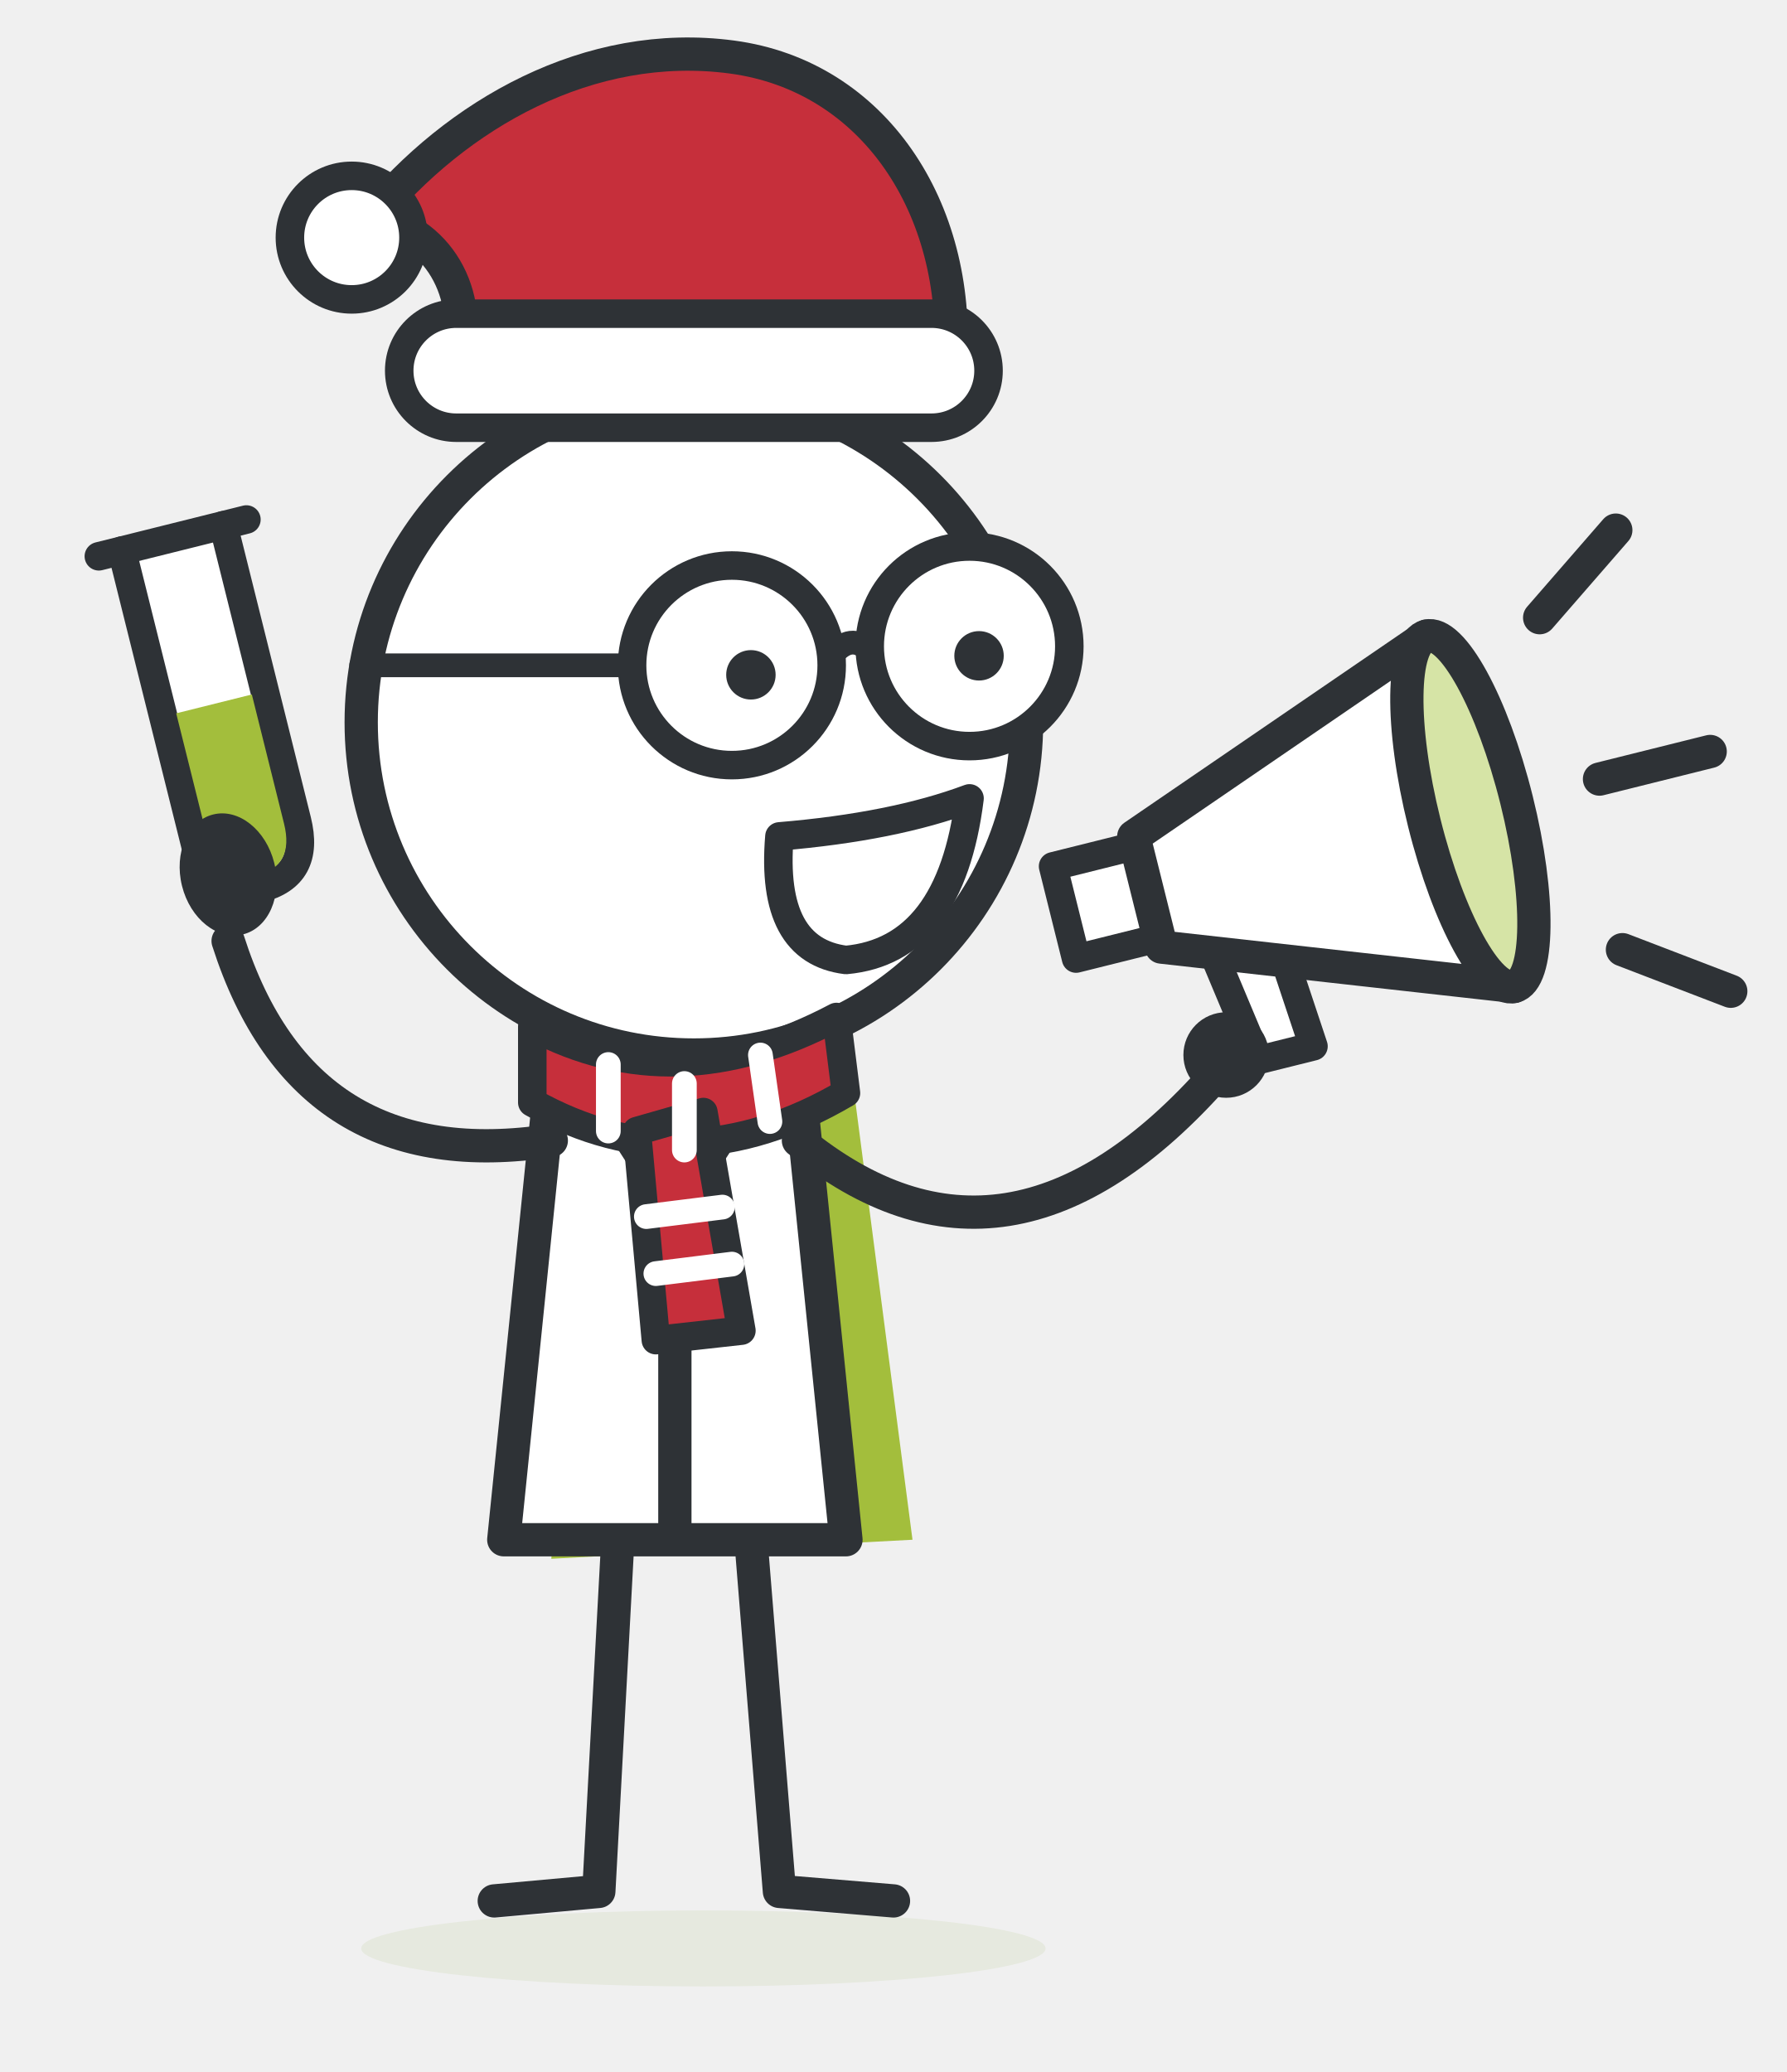
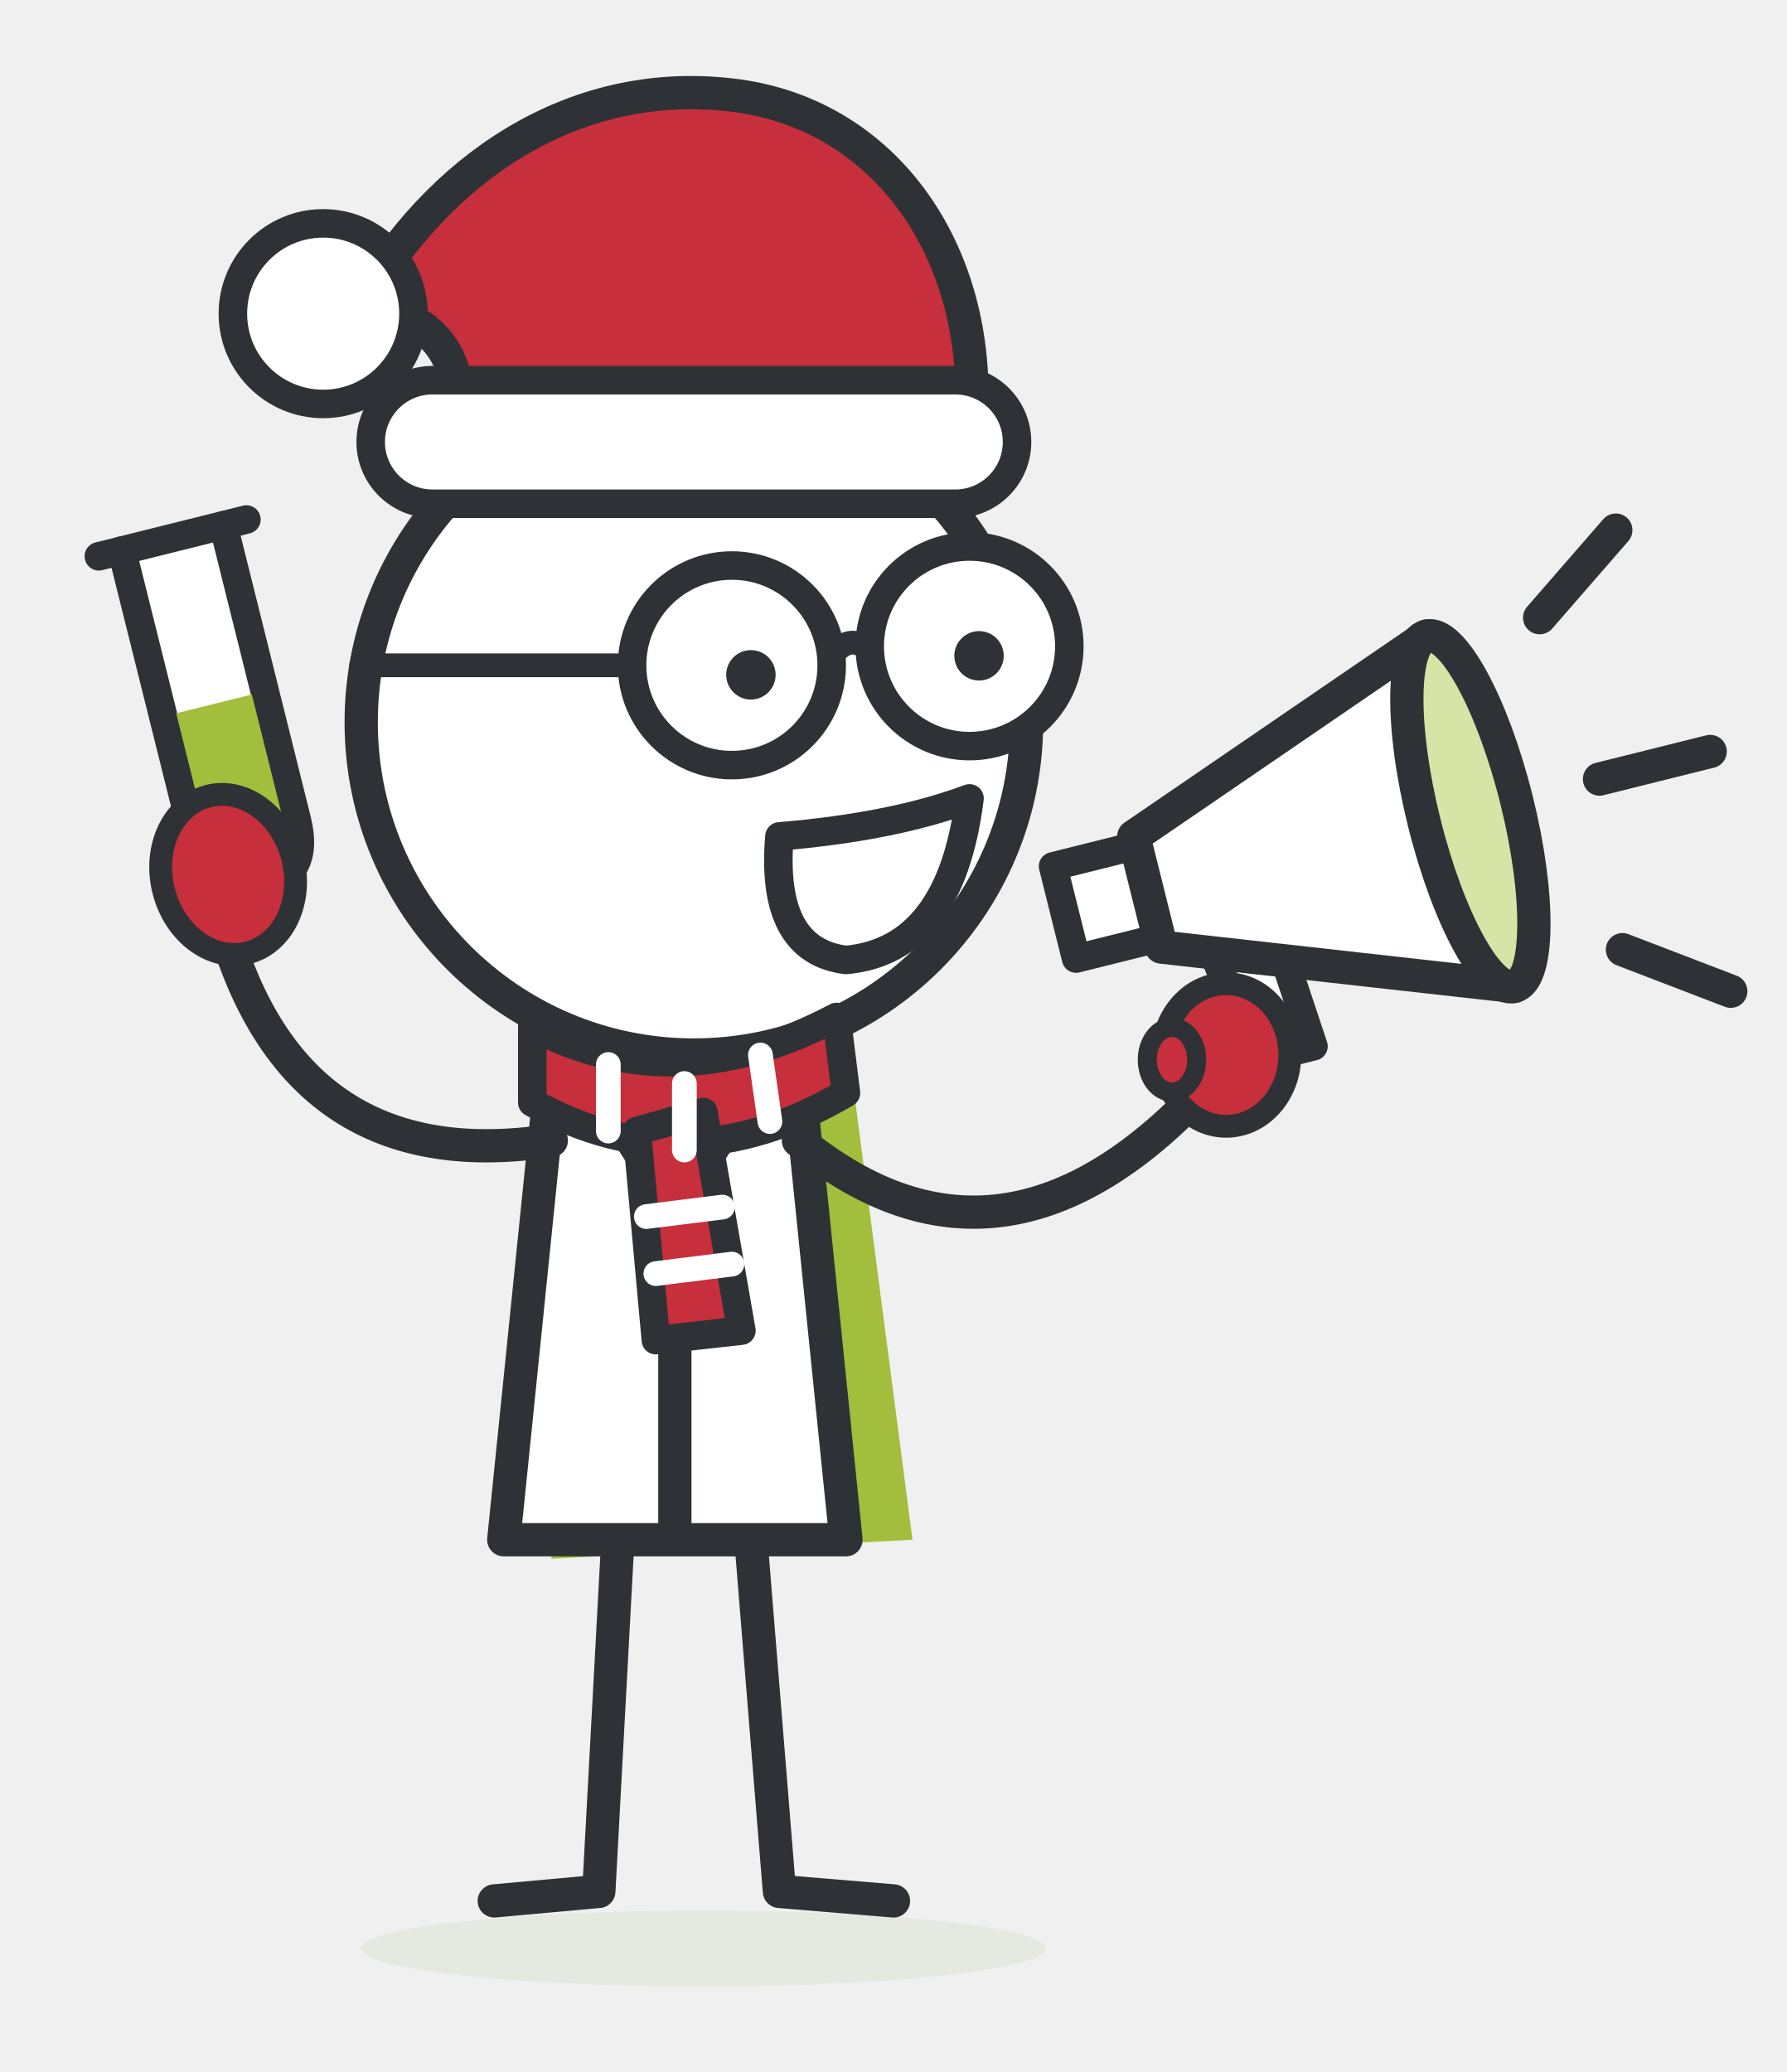
<svg xmlns="http://www.w3.org/2000/svg" aria-hidden="true" focusable="false" viewBox="22 -4 188 218" fill="none" stroke="#2E3236" stroke-width="3.5" stroke-linecap="round" stroke-linejoin="round">
  <ellipse cx="96" cy="201" rx="36" ry="4" fill="#E6E9DF" stroke="none" />
  <path d="M84 114 L112 112 L118 158 L80 160 Z" fill="#A3BE3C" stroke="none" />
  <path d="M87 158 L85 195 L74 196" />
  <path d="M101 158 L104 195 L116 196" />
  <path d="M80 109 L75 158 L111 158 L106 109" fill="#FFFFFF" />
  <path d="M84 109 L93 123 L102 109" />
  <path d="M93 123 L93 157" />
  <path d="M80 116 Q54 120 46 95" />
  <g transform="translate(-9 0) rotate(-14 54 72)">
    <path d="M48.5 52 L48.5 84 Q48.5 90 54 90 Q59.5 90 59.5 84 L59.5 52" fill="#FFFFFF" stroke-width="3" />
    <path d="M49.9 70 L58.1 70 L58.1 84 Q58.1 88.6 54 88.6 Q49.9 88.6 49.9 84 Z" fill="#A3BE3C" stroke="none" />
    <path d="M46 52 L62 52" stroke-width="3" />
  </g>
-   <ellipse cx="46" cy="88" rx="5" ry="6.5" fill="#2E3236" stroke="none" transform="rotate(-14 46 88)" />
+   <ellipse cx="46" cy="88" rx="7" ry="8.5" fill="#C62F3B" stroke="#2E3236" stroke-width="2.4" transform="rotate(-14 46 88)" />
  <circle cx="95" cy="72" r="35" fill="#FFFFFF" />
  <path d="M78 104 Q93 112 110 103 L111 111 Q94 121 78 112 Z" fill="#C62F3B" stroke-width="3" />
  <path d="M96 113 L100 136 L91 137 L89 115 Z" fill="#C62F3B" stroke-width="3" />
  <path d="M86 108 L86 115 M94 110 L94 117 M102 107 L103 114 M90 124 L98 123 M91 130 L99 129" stroke="#FFFFFF" stroke-width="2.6" />
-   <path d="M122 34 C123 18 114 4 99 2 C84 0 70 8 61 19 C68 20 72 27 70 34 Z" fill="#C62F3B" />
-   <rect x="64" y="29" width="62" height="12" rx="6" fill="#FFFFFF" stroke-width="3" />
-   <circle cx="59" cy="21" r="6.5" fill="#FFFFFF" stroke-width="3" />
+   <path d="M124 42 C126 24 116 8 99 6 C82 4 68 14 60 28 C68 29 72 35 69 42 Z" fill="#C62F3B" />
+   <rect x="61" y="36" width="68" height="13" rx="6.5" fill="#FFFFFF" stroke-width="3" />
+   <circle cx="56" cy="29" r="9.5" fill="#FFFFFF" stroke-width="3" />
  <path d="M60 66 L88 66" stroke-width="2.5" />
  <circle cx="99" cy="66" r="10.5" fill="#FFFFFF" stroke-width="3" />
  <circle cx="124" cy="64" r="10.5" fill="#FFFFFF" stroke-width="3" />
  <path d="M109.5 65 Q111.5 62.5 113.5 64.5" stroke-width="2.5" />
  <circle cx="101" cy="67" r="2.6" fill="#2E3236" stroke="none" />
  <circle cx="125" cy="65" r="2.6" fill="#2E3236" stroke="none" />
  <path d="M104 84 Q116 83 124 80 Q122 96 111 97 Q103 96 104 84 Z" fill="#FFFFFF" stroke-width="3" />
  <g transform="translate(134 92) rotate(-14)">
    <path d="M14 7 L16 20 L22 20 L21 7" fill="#FFFFFF" stroke-width="3" />
    <path d="M0 -5 L9 -5 L9 5 L0 5 Z" fill="#FFFFFF" stroke-width="3" />
    <path d="M9 -6 L44 -19 L44 19 L9 6 Z" fill="#FFFFFF" />
    <ellipse cx="44" cy="0" rx="5" ry="19" fill="#D6E4A6" />
    <g class="ondes">
      <path d="M56 -18 L66 -25" />
      <path d="M58 0 L70 0" />
      <path d="M56 18 L66 25" />
    </g>
  </g>
  <path d="M106 116 Q128 134 150 109" />
-   <circle cx="151" cy="107" r="4.5" fill="#2E3236" stroke="none" />
+   <ellipse cx="151" cy="107" rx="6.7" ry="7.5" fill="#C62F3B" stroke="#2E3236" stroke-width="2.4" />
+   <ellipse cx="145.3" cy="107.5" rx="2.6" ry="3.4" fill="#C62F3B" stroke="#2E3236" stroke-width="2" />
</svg>
